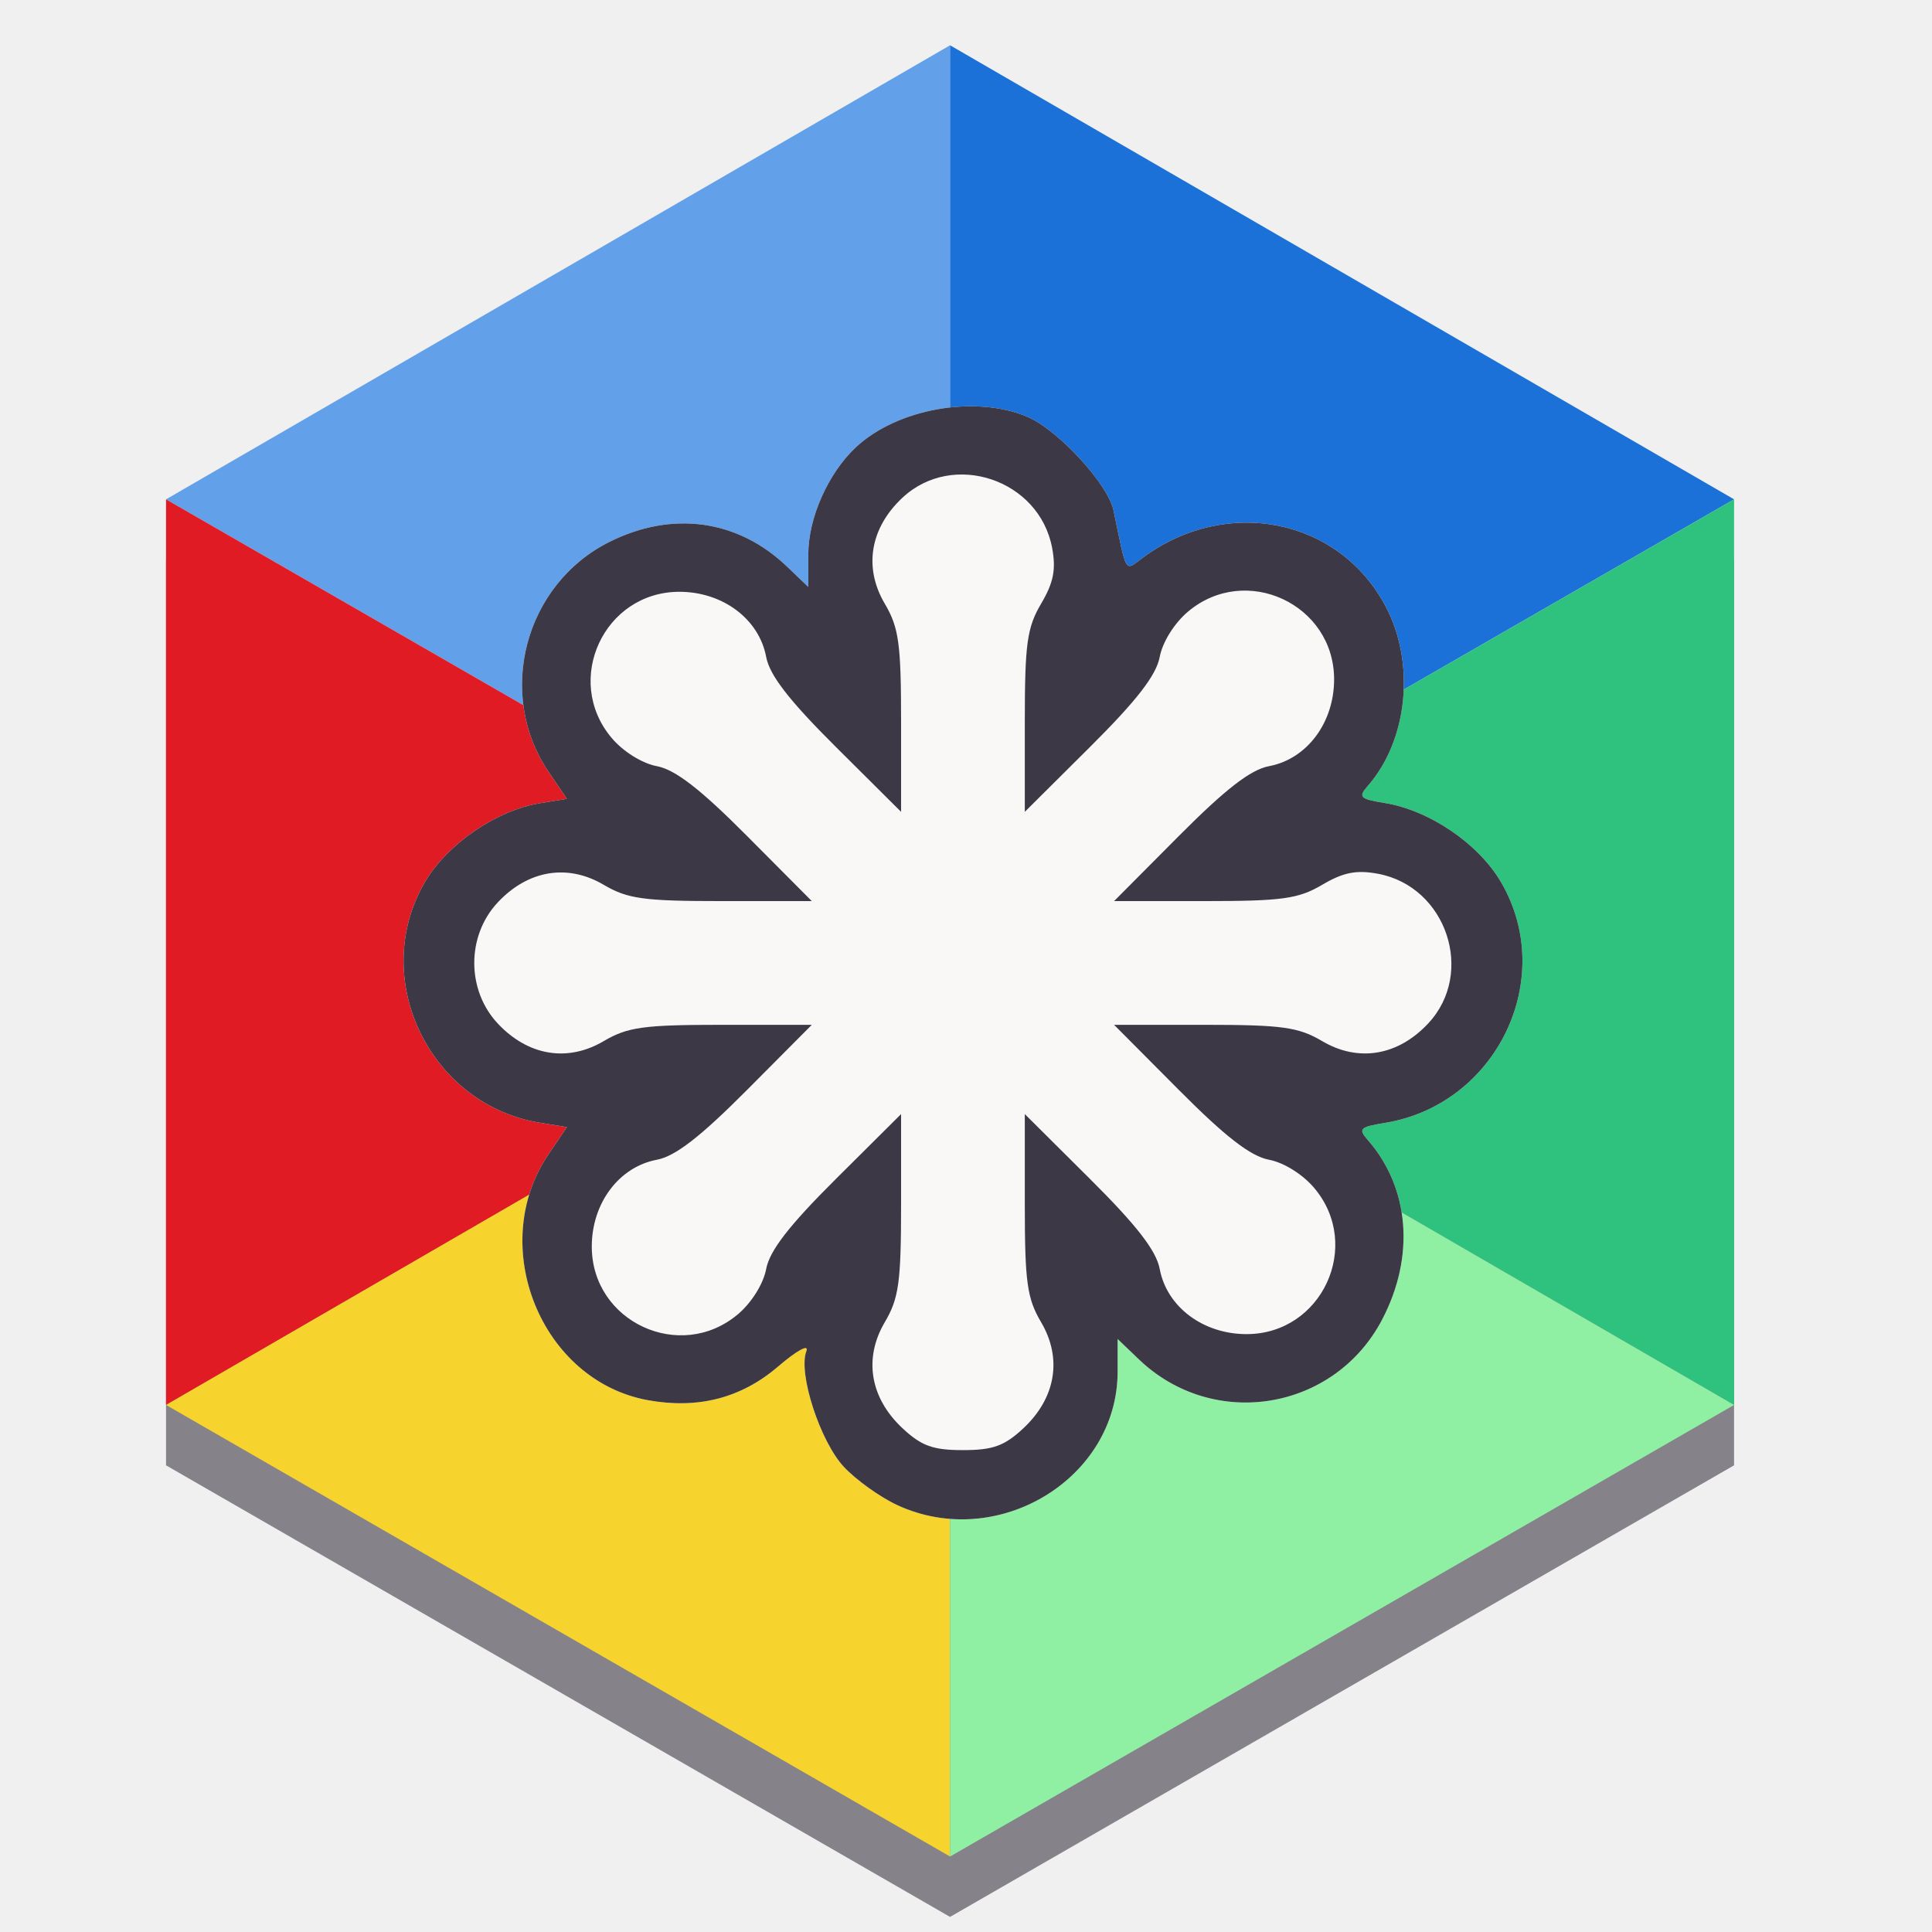
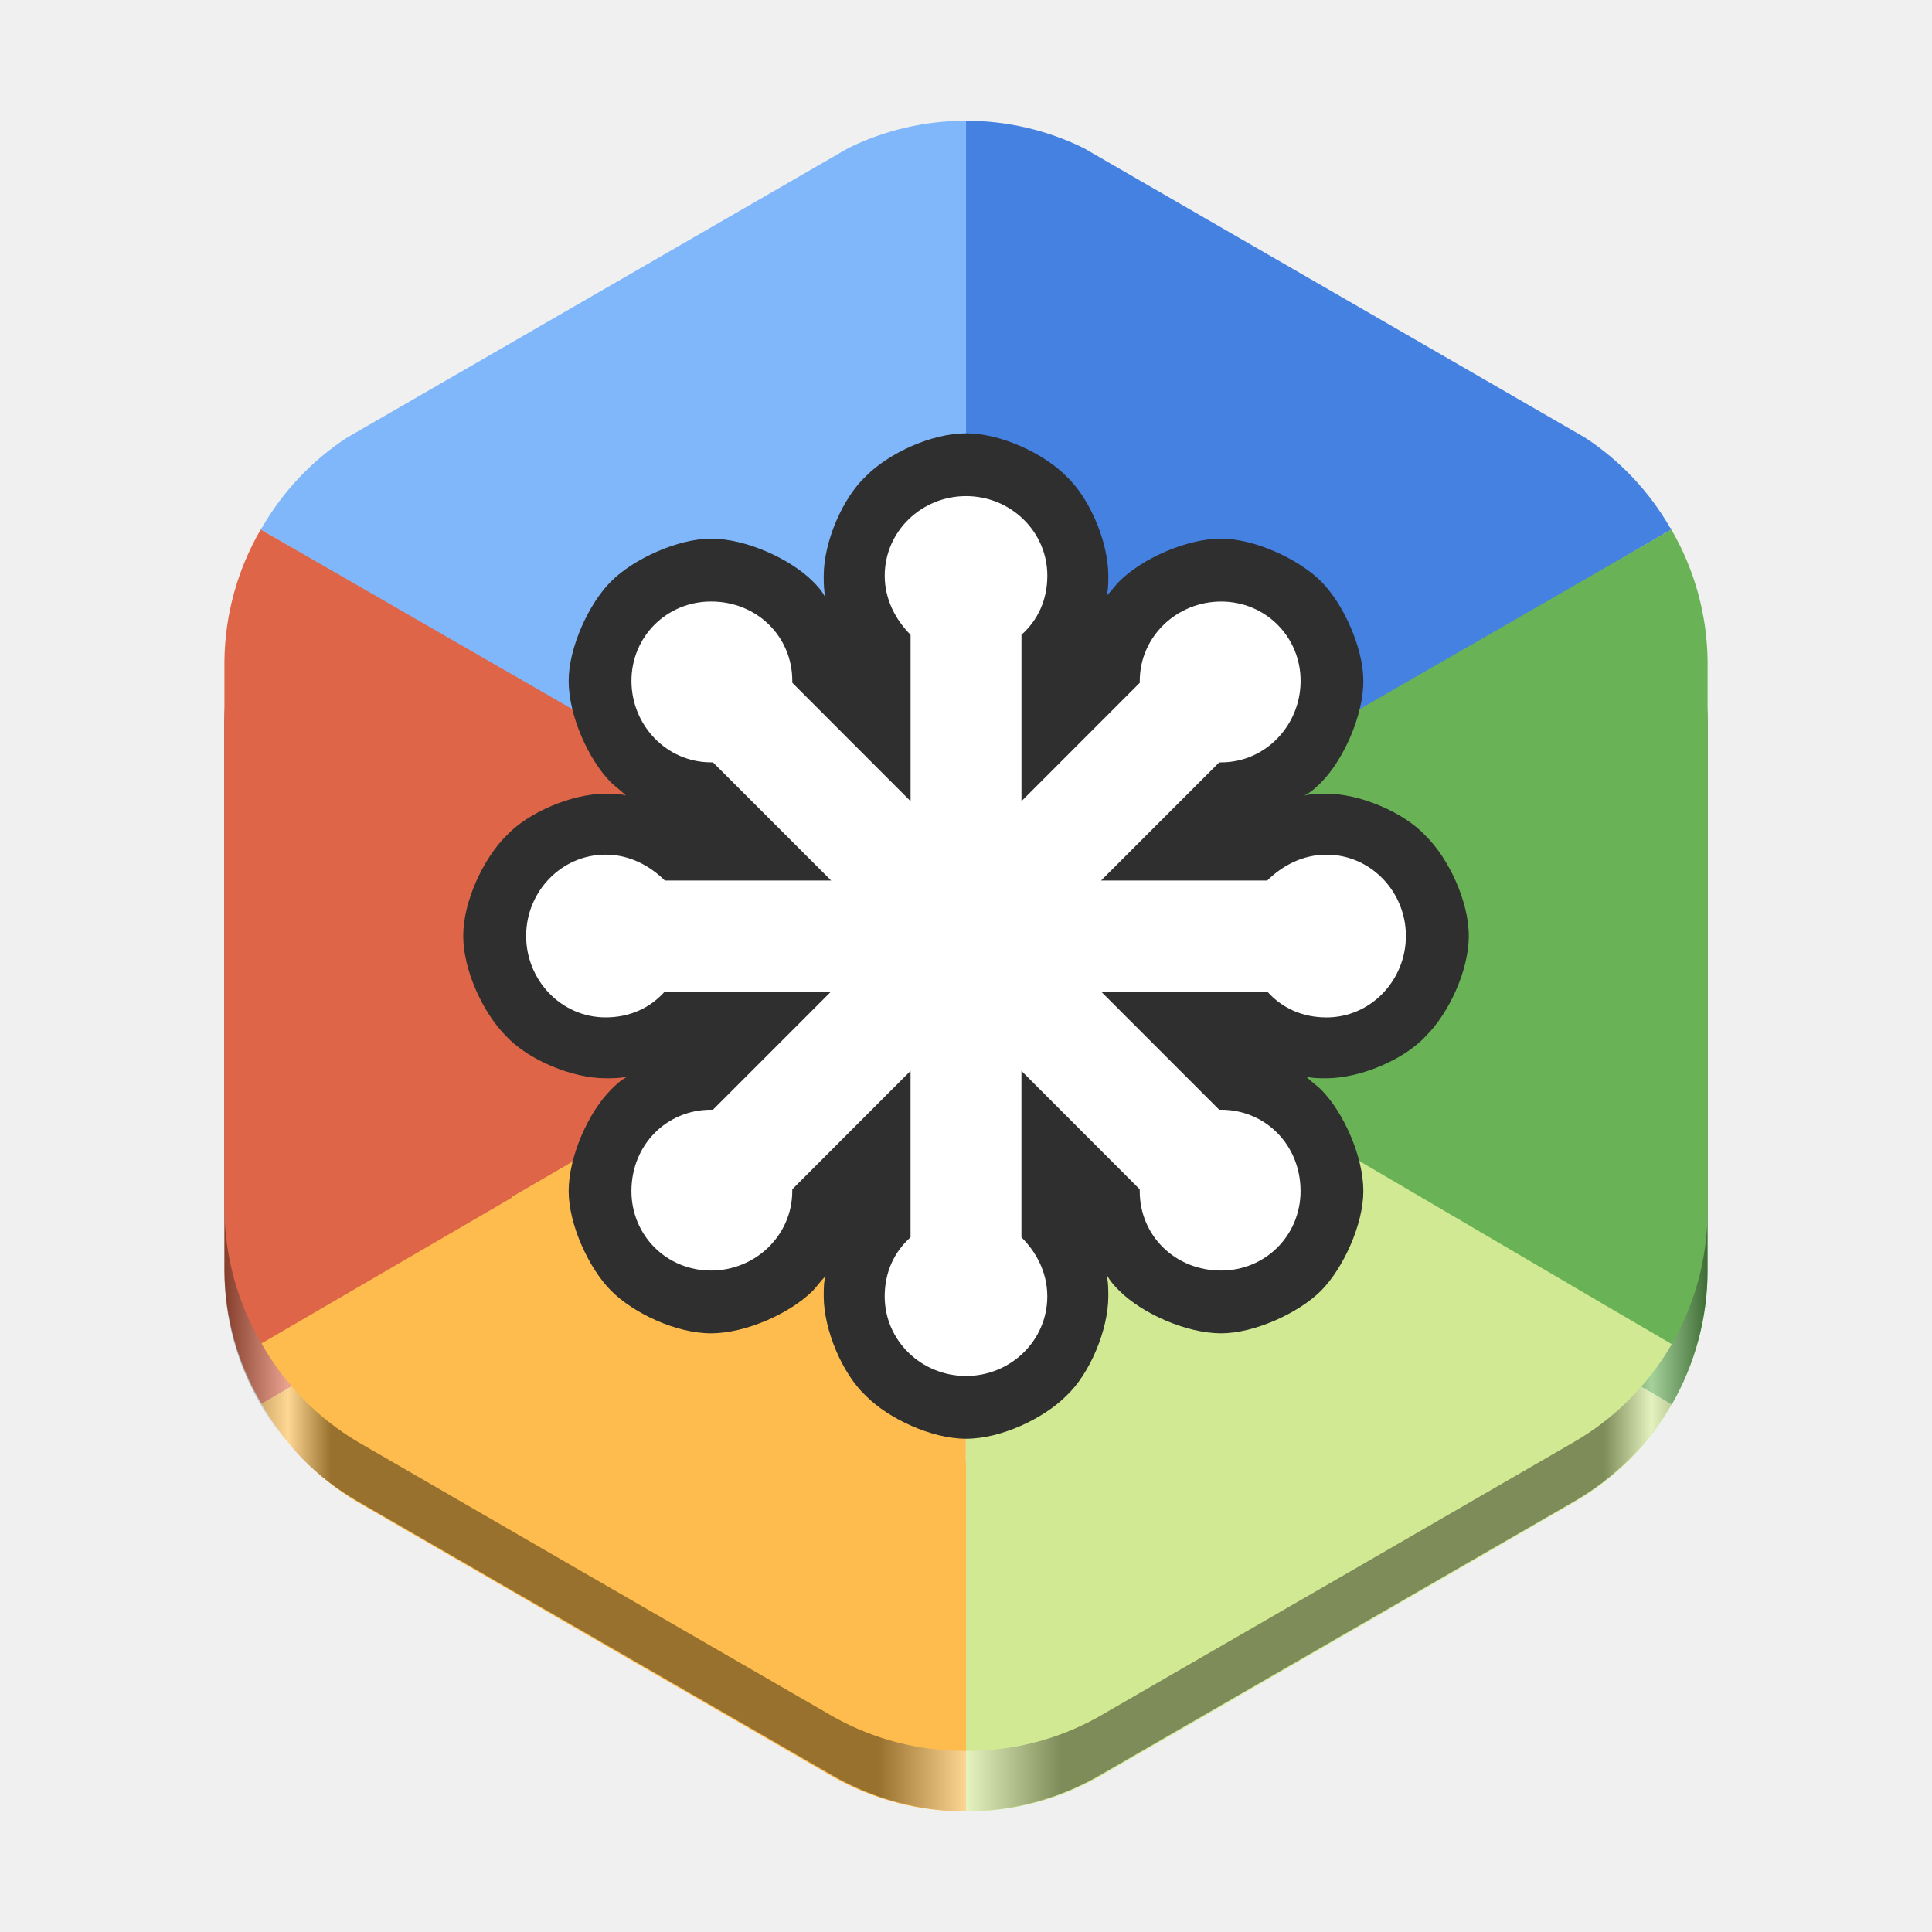
- <svg xmlns="http://www.w3.org/2000/svg" height="128" width="128">
-   <path d="m11 37.082v60l51.943 29.918 51.943-29.918v-60l-51.943 29.918z" fill="#3d3846" opacity=".6" />
-   <path d="m11 33.082 51.944-30.082v60z" fill="#62a0ea" />
-   <path d="m62.944 63-51.944 30.082v-60z" fill="#e01b24" />
-   <path d="m11 93.082 51.944-30.082v60z" fill="#f6d32d" />
-   <g transform="matrix(-.5123119 0 0 .5123119 128.9121 -2.654451)">
-     <path d="m27.376 69.756 101.39-58.719v117.116z" fill="#1c71d8" />
-     <path d="m128.766 128.153-101.39 58.719v-117.116z" fill="#2ec27e" />
-     <path d="m27.376 186.872 101.39-58.719v117.116z" fill="#8ff0a4" />
-   </g>
-   <path d="m59.443 99.714c-1.127-.522-2.714-1.656-3.525-2.521-1.579-1.681-3.053-6.215-2.495-7.671.193-.503-.61-.067-1.884 1.023-2.437 2.085-5.3 2.823-8.614 2.22-7.088-1.291-10.696-10.236-6.577-16.305l1.212-1.786-1.777-.288c-7.344-1.192-11.358-9.583-7.629-15.948 1.479-2.524 4.737-4.756 7.629-5.225l1.777-.288-1.212-1.786c-3.51-5.172-1.583-12.44 4.041-15.242 4.17-2.078 8.502-1.473 11.754 1.642l1.409 1.349v-2.166c0-2.412 1.323-5.382 3.159-7.095 2.734-2.551 7.878-3.469 11.33-2.024 2.034.851 5.371 4.467 5.734 6.213.903 4.341.711 4.035 1.956 3.12 5.567-4.091 12.994-2.59 16.077 3.249 1.979 3.748 1.468 8.848-1.191 11.889-.645.738-.524.859 1.125 1.127 2.958.48 6.207 2.69 7.7 5.237 3.748 6.396-.285 14.756-7.7 15.959-1.65.268-1.771.389-1.125 1.127 2.775 3.174 3.141 7.714.957 11.894-3.165 6.059-11.181 7.373-16.12 2.643l-1.409-1.349v2.166c0 7.093-7.961 11.912-14.601 8.838z" fill="#faf8f6" />
-   <path d="m59.443 99.714c-1.127-.522-2.714-1.656-3.525-2.521-1.579-1.681-3.053-6.215-2.495-7.671.193-.503-.61-.067-1.884 1.023-2.437 2.085-5.3 2.823-8.614 2.22-7.088-1.291-10.696-10.236-6.577-16.305l1.212-1.786-1.777-.288c-7.344-1.192-11.358-9.583-7.629-15.948 1.479-2.524 4.737-4.756 7.629-5.225l1.777-.288-1.212-1.786c-3.51-5.172-1.583-12.44 4.041-15.242 4.17-2.078 8.502-1.473 11.754 1.642l1.409 1.349v-2.166c0-2.412 1.323-5.382 3.159-7.095 2.734-2.551 7.878-3.469 11.33-2.024 2.034.851 5.371 4.467 5.734 6.213.903 4.341.711 4.035 1.956 3.12 5.567-4.091 12.994-2.59 16.077 3.249 1.979 3.748 1.468 8.848-1.191 11.889-.645.738-.524.859 1.125 1.127 2.958.48 6.207 2.69 7.7 5.237 3.748 6.396-.285 14.756-7.7 15.959-1.65.268-1.771.389-1.125 1.127 2.775 3.174 3.141 7.714.957 11.894-3.165 6.059-11.181 7.373-16.12 2.643l-1.409-1.349v2.166c0 7.093-7.961 11.912-14.601 8.838zm8.359-5.089c2.149-2.007 2.587-4.63 1.174-7.025-.932-1.58-1.08-2.649-1.08-7.81v-5.979l4.311 4.289c3.111 3.095 4.4 4.759 4.628 5.977.471 2.509 2.876 4.312 5.752 4.312 4.988 0 7.705-5.856 4.489-9.677-.763-.907-2.017-1.691-3-1.876-1.218-.229-2.883-1.517-5.977-4.628l-4.289-4.311h5.979c5.161 0 6.23.148 7.81 1.08 2.395 1.413 5.018.975 7.025-1.174 3.125-3.346 1.21-9.062-3.322-9.912-1.433-.269-2.302-.098-3.703.729-1.58.932-2.649 1.08-7.81 1.08h-5.979l4.289-4.311c3.095-3.111 4.759-4.4 5.977-4.628 2.509-.471 4.312-2.876 4.312-5.752 0-4.988-5.856-7.705-9.677-4.489-.907.763-1.691 2.017-1.876 3-.229 1.218-1.517 2.883-4.628 5.977l-4.311 4.289v-5.979c0-5.161.148-6.23 1.08-7.81.827-1.401.998-2.27.729-3.703-.85-4.531-6.566-6.447-9.912-3.322-2.149 2.007-2.587 4.63-1.174 7.025.932 1.58 1.08 2.649 1.08 7.81v5.979l-4.311-4.289c-3.111-3.095-4.4-4.759-4.628-5.977-.471-2.509-2.876-4.312-5.752-4.312-4.988 0-7.705 5.856-4.489 9.677.763.907 2.017 1.691 3 1.876 1.218.229 2.883 1.517 5.977 4.628l4.289 4.311h-5.979c-5.161 0-6.23-.148-7.81-1.08-2.395-1.413-5.018-.975-7.025 1.174-2.066 2.212-2.066 5.797 0 8.009 2.007 2.149 4.63 2.587 7.025 1.174 1.58-.932 2.649-1.08 7.81-1.08h5.979l-4.289 4.311c-3.095 3.111-4.759 4.4-5.977 4.628-2.509.471-4.312 2.876-4.312 5.752 0 4.988 5.856 7.705 9.677 4.489.907-.763 1.691-2.017 1.876-3.0.229-1.218 1.517-2.883 4.628-5.977l4.311-4.289v5.979c0 5.161-.148 6.23-1.08 7.81-1.413 2.395-.975 5.018 1.174 7.025 1.256 1.173 2.019 1.449 4.005 1.449 1.986 0 2.749-.276 4.005-1.449z" fill="#3d3846" />
+ <svg xmlns="http://www.w3.org/2000/svg" xmlns:xlink="http://www.w3.org/1999/xlink" viewBox="0 0 128 128" style="display:inline;enable-background:new" version="1.0" id="svg11300" height="128" width="128" xml:space="preserve">
+   <defs id="defs3">
+     <linearGradient id="linearGradient45">
+       <stop style="stop-color:#000000;stop-opacity:1;" offset="0" id="stop37" />
+       <stop style="stop-color:#ffffff;stop-opacity:1;" offset="0.043" id="stop38" />
+       <stop style="stop-color:#000000;stop-opacity:1;" offset="0.072" id="stop39" />
+       <stop style="stop-color:#000000;stop-opacity:1;" offset="0.441" id="stop40" />
+       <stop style="stop-color:#ffffff;stop-opacity:1;" offset="0.501" id="stop41" />
+       <stop style="stop-color:#000000;stop-opacity:1;" offset="0.564" id="stop42" />
+       <stop style="stop-color:#000000;stop-opacity:1;" offset="0.93" id="stop43" />
+       <stop style="stop-color:#ffffff;stop-opacity:1;" offset="0.962" id="stop44" />
+       <stop style="stop-color:#000000;stop-opacity:1;" offset="1" id="stop45" />
+     </linearGradient>
+     <linearGradient id="linearGradient1062" x1="399.57" x2="399.57" y1="545.8" y2="517.8" gradientTransform="matrix(2.142915,0,0,2.142915,-989.2176,-1100.221)" gradientUnits="userSpaceOnUse">
+       <stop stop-color="#3889e9" offset="0" id="stop5635" />
+       <stop stop-color="#5ea5fb" offset="1" id="stop5637" />
+     </linearGradient>
+     <linearGradient xlink:href="#linearGradient1062" id="linearGradient3" gradientUnits="userSpaceOnUse" gradientTransform="matrix(2.142915,0,0,2.142915,-984.3985,-880.0305)" x1="399.57" y1="545.8" x2="399.57" y2="517.8" />
+     <linearGradient xlink:href="#linearGradient45" id="linearGradient37" gradientUnits="userSpaceOnUse" gradientTransform="translate(217.3401,-141.9188)" x1="-202.472" y1="207.919" x2="-104.208" y2="207.919" />
+   </defs>
+   <path id="path33" style="fill:#69b356;fill-opacity:1;fill-rule:evenodd;stroke-width:0" d="m 110.757,93.053 a 17.664,17.696 0 0 0 2.375,-8.854 V 47.8 a 17.664,17.696 0 0 0 -2.402,-8.717 l -16.631,9.685 v 34.583 z" />
+   <path id="path35" style="fill:#d1e993;fill-opacity:1;fill-rule:evenodd;stroke-width:0" d="m 64.001,119.999 a 17.664,17.696 0 0 0 8.727,-2.227 l 17.023,-9.832 14.549,-8.415 a 17.664,17.696 0 0 0 6.457,-6.472 L 94.099,83.352 64.001,100.866 Z" />
+   <path id="path36" style="fill:#fdbc4d;fill-opacity:1;fill-rule:evenodd;stroke-width:0" d="m 17.323,93.006 a 17.664,17.696 0 0 0 6.377,6.519 l 13.916,8.05 17.664,10.202 a 17.664,17.696 0 0 0 8.721,2.223 V 100.866 L 33.901,83.352 Z" />
+   <path id="path37" style="fill:#de6547;fill-opacity:1;fill-rule:evenodd;stroke-width:0" d="m 17.271,39.083 a 17.664,17.696 0 0 0 -2.402,8.717 v 36.399 a 17.664,17.696 0 0 0 2.455,8.807 L 33.901,83.352 V 48.769 Z" />
+   <path id="path998-3-9" d="M 104.3,99.466 72.832,117.633 a 17.664,17.664 0 0 1 -17.664,0 L 23.7,99.466 a 17.664,17.664 0 0 1 -8.832,-15.298 v -36.336 a 17.664,17.664 0 0 1 8.832,-15.298 l 31.468,-18.168 a 17.664,17.664 0 0 1 17.664,0 l 31.467,18.168 a 17.664,17.664 0 0 1 8.832,15.298 v 36.336 a 17.664,17.664 0 0 1 -8.832,15.298 z" style="display:inline;opacity:0.4;fill:url(#linearGradient37);fill-opacity:1;stroke:none;stroke-width:0;stroke-linecap:square;stroke-linejoin:round;stroke-miterlimit:1.5;stroke-dasharray:none;stroke-opacity:1;paint-order:stroke fill markers;enable-background:new" />
+   <circle cx="-130.831" cy="39.331" r="0" fill="url(#linearGradient1062)" stroke-width="1.572" id="circle5662" style="fill:url(#linearGradient1062)" />
+   <circle cx="-126.012" cy="259.522" r="0" fill="url(#linearGradient1062)" stroke-width="1.572" id="circle5662-78" style="fill:url(#linearGradient3)" />
+   <path id="path32" style="fill:#80b7fa;fill-opacity:1;fill-rule:evenodd;stroke-width:0" d="M 64.002,8 A 17.664,17.696 0 0 0 56.201,9.812 L 22.971,29.006 a 17.664,17.696 0 0 0 -5.627,5.973 l -0.072,0.041 0.031,0.018 a 17.664,17.696 0 0 0 -0.031,0.047 l 16.631,9.686 0.068,-0.039 8.152,4.74 21.879,-13.219 v -8.996 z" />
+   <path id="path27" style="fill:#4581e1;fill-opacity:1;fill-rule:evenodd;stroke-width:0" d="m 64.002,8 v 19.256 8.996 l 21.875,13.219 8.154,-4.74 0.068,0.039 16.631,-9.686 a 17.664,17.696 0 0 0 -0.031,-0.047 l 0.031,-0.018 -0.072,-0.041 a 17.664,17.696 0 0 0 -5.631,-5.975 L 71.807,9.816 A 17.664,17.696 0 0 0 64.002,8 Z" />
+   <path id="path23" style="fill:#69b356;fill-opacity:1;fill-rule:evenodd;stroke-width:0" d="M 110.73,35.084 85.877,49.408 v 25.115 l 8.223,4.777 v 0.051 l 16.658,9.701 a 17.664,17.696 0 0 0 2.375,-8.854 V 43.801 a 17.664,17.696 0 0 0 -2.402,-8.717 z" />
+   <path id="path15" style="fill:#d1e993;fill-opacity:1;fill-rule:evenodd;stroke-width:0" d="M 85.84,74.447 63.986,87.742 V 116.029 l 0.055,-0.031 a 17.664,17.696 0 0 0 8.688,-2.225 l 17.023,-9.832 14.549,-8.416 a 17.664,17.696 0 0 0 6.457,-6.473 l -0.301,-0.174 -0.346,-0.201 z" />
+   <path id="path19" style="fill:#fdbc4d;fill-opacity:1;fill-rule:evenodd;stroke-width:0" d="m 42.061,74.523 -24.727,14.441 0.031,0.018 -0.041,0.023 a 17.664,17.696 0 0 0 6.377,6.52 l 13.916,8.049 17.664,10.203 a 17.664,17.696 0 0 0 8.646,2.219 l 0.059,0.033 V 116 a 17.664,17.696 0 0 0 0.016,0 V 96.865 l -0.016,-0.01 v -9.113 z" />
+   <path id="path28" style="fill:#de6547;fill-opacity:1;fill-rule:evenodd;stroke-width:0" d="m 17.271,35.084 a 17.664,17.696 0 0 0 -2.402,8.717 v 36.398 a 17.664,17.696 0 0 0 2.402,8.703 v 0.062 l 0.025,-0.014 a 17.664,17.696 0 0 0 0.027,0.055 l 16.578,-9.654 v -0.051 l 8.221,-4.777 V 49.408 Z" />
+   <path d="m 87.517,72.18 c 1.468,1.468 2.809,4.412 2.809,6.732 0,2.21 -1.341,5.138 -2.809,6.606 -1.476,1.476 -4.412,2.818 -6.614,2.818 -2.328,0 -5.273,-1.341 -6.741,-2.818 -0.245,-0.236 -0.607,-0.607 -0.86,-1.097 0.127,0.489 0.127,0.979 0.127,1.468 0,2.202 -1.223,5.146 -2.809,6.614 -1.476,1.468 -4.286,2.818 -6.614,2.818 -2.328,0 -5.146,-1.35 -6.614,-2.818 -1.586,-1.468 -2.818,-4.412 -2.818,-6.614 0,-0.489 0,-0.979 0.118,-1.341 -0.363,0.363 -0.607,0.734 -0.844,0.97 -1.476,1.476 -4.412,2.818 -6.741,2.818 -2.328,0 -5.146,-1.341 -6.614,-2.818 -1.476,-1.468 -2.818,-4.395 -2.818,-6.606 0,-2.32 1.341,-5.264 2.818,-6.732 0.245,-0.245 0.607,-0.616 1.097,-0.86 -0.489,0.118 -0.97,0.118 -1.468,0.118 -2.202,0 -5.146,-1.215 -6.614,-2.818 -1.459,-1.468 -2.818,-4.286 -2.818,-6.614 0,-2.312 1.358,-5.138 2.818,-6.597 1.468,-1.603 4.412,-2.826 6.614,-2.826 0.498,0 0.979,0 1.35,0.127 -0.371,-0.371 -0.734,-0.616 -0.979,-0.86 -1.476,-1.468 -2.818,-4.412 -2.818,-6.741 0,-2.202 1.341,-5.138 2.818,-6.597 1.468,-1.476 4.412,-2.826 6.614,-2.826 2.328,0 5.264,1.35 6.741,2.826 0.236,0.236 0.599,0.599 0.844,1.097 -0.118,-0.498 -0.118,-0.987 -0.118,-1.468 0,-2.21 1.232,-5.146 2.818,-6.614 1.468,-1.476 4.286,-2.818 6.614,-2.818 2.328,0 5.138,1.341 6.614,2.818 1.586,1.468 2.809,4.404 2.809,6.614 0,0.481 0,0.97 -0.127,1.341 0.371,-0.371 0.616,-0.734 0.86,-0.97 1.468,-1.476 4.412,-2.826 6.741,-2.826 2.202,0 5.138,1.35 6.614,2.826 1.468,1.459 2.809,4.395 2.809,6.597 0,2.328 -1.341,5.273 -2.809,6.741 -0.245,0.245 -0.616,0.616 -1.105,0.86 0.489,-0.127 0.979,-0.127 1.476,-0.127 2.193,0 5.138,1.223 6.597,2.826 1.476,1.459 2.826,4.286 2.826,6.597 0,2.328 -1.35,5.146 -2.826,6.614 -1.459,1.603 -4.404,2.818 -6.597,2.818 -0.498,0 -0.987,0 -1.358,-0.118 0.371,0.371 0.742,0.616 0.987,0.86 z" style="fill:#2f2f2f;stroke-width:0.844" id="path7-4" />
+   <path d="m 72.948,65.693 h 11.009 c 0.987,1.097 2.328,1.713 3.931,1.713 2.927,0 5.256,-2.455 5.256,-5.399 0,-2.927 -2.328,-5.382 -5.256,-5.382 -1.603,0 -2.944,0.742 -3.931,1.713 H 72.948 l 7.829,-7.829 c 0,0 0,0 0.127,0 2.936,0 5.264,-2.455 5.264,-5.399 0,-2.927 -2.328,-5.256 -5.264,-5.256 -2.944,0 -5.391,2.328 -5.391,5.256 0,0.127 0,0.127 0,0.127 L 67.675,53.081 V 42.055 c 1.097,-0.979 1.713,-2.328 1.713,-3.914 0,-2.944 -2.446,-5.273 -5.382,-5.273 -2.944,0 -5.391,2.328 -5.391,5.273 0,1.586 0.734,2.936 1.713,3.914 v 11.026 l -7.837,-7.846 c 0,0 0,0 0,-0.127 0,-2.927 -2.328,-5.256 -5.382,-5.256 -2.944,0 -5.273,2.328 -5.273,5.256 0,2.944 2.328,5.399 5.273,5.399 0.127,0 0.127,0 0.127,0 l 7.829,7.829 H 44.045 c -0.979,-0.97 -2.328,-1.713 -3.923,-1.713 -2.936,0 -5.264,2.455 -5.264,5.382 0,2.944 2.328,5.399 5.264,5.399 1.594,0 2.944,-0.616 3.923,-1.713 H 55.063 L 47.234,73.522 c 0,0 0,0 -0.127,0 -2.944,0 -5.273,2.328 -5.273,5.391 0,2.936 2.328,5.264 5.273,5.264 2.936,0 5.382,-2.328 5.382,-5.264 0,-0.118 0,-0.118 0,-0.118 l 7.837,-7.846 v 11.026 c -1.097,0.979 -1.713,2.328 -1.713,3.914 0,2.944 2.446,5.273 5.391,5.273 2.936,0 5.382,-2.328 5.382,-5.273 0,-1.586 -0.726,-2.936 -1.713,-3.914 v -11.026 l 7.837,7.846 c 0,0 0,0 0,0.118 0,2.936 2.328,5.264 5.391,5.264 2.936,0 5.264,-2.328 5.264,-5.264 0,-3.062 -2.328,-5.391 -5.264,-5.391 -0.127,0 -0.127,0 -0.127,0 z" style="fill:#ffffff;stroke-width:0.844" id="path8" />
</svg>
